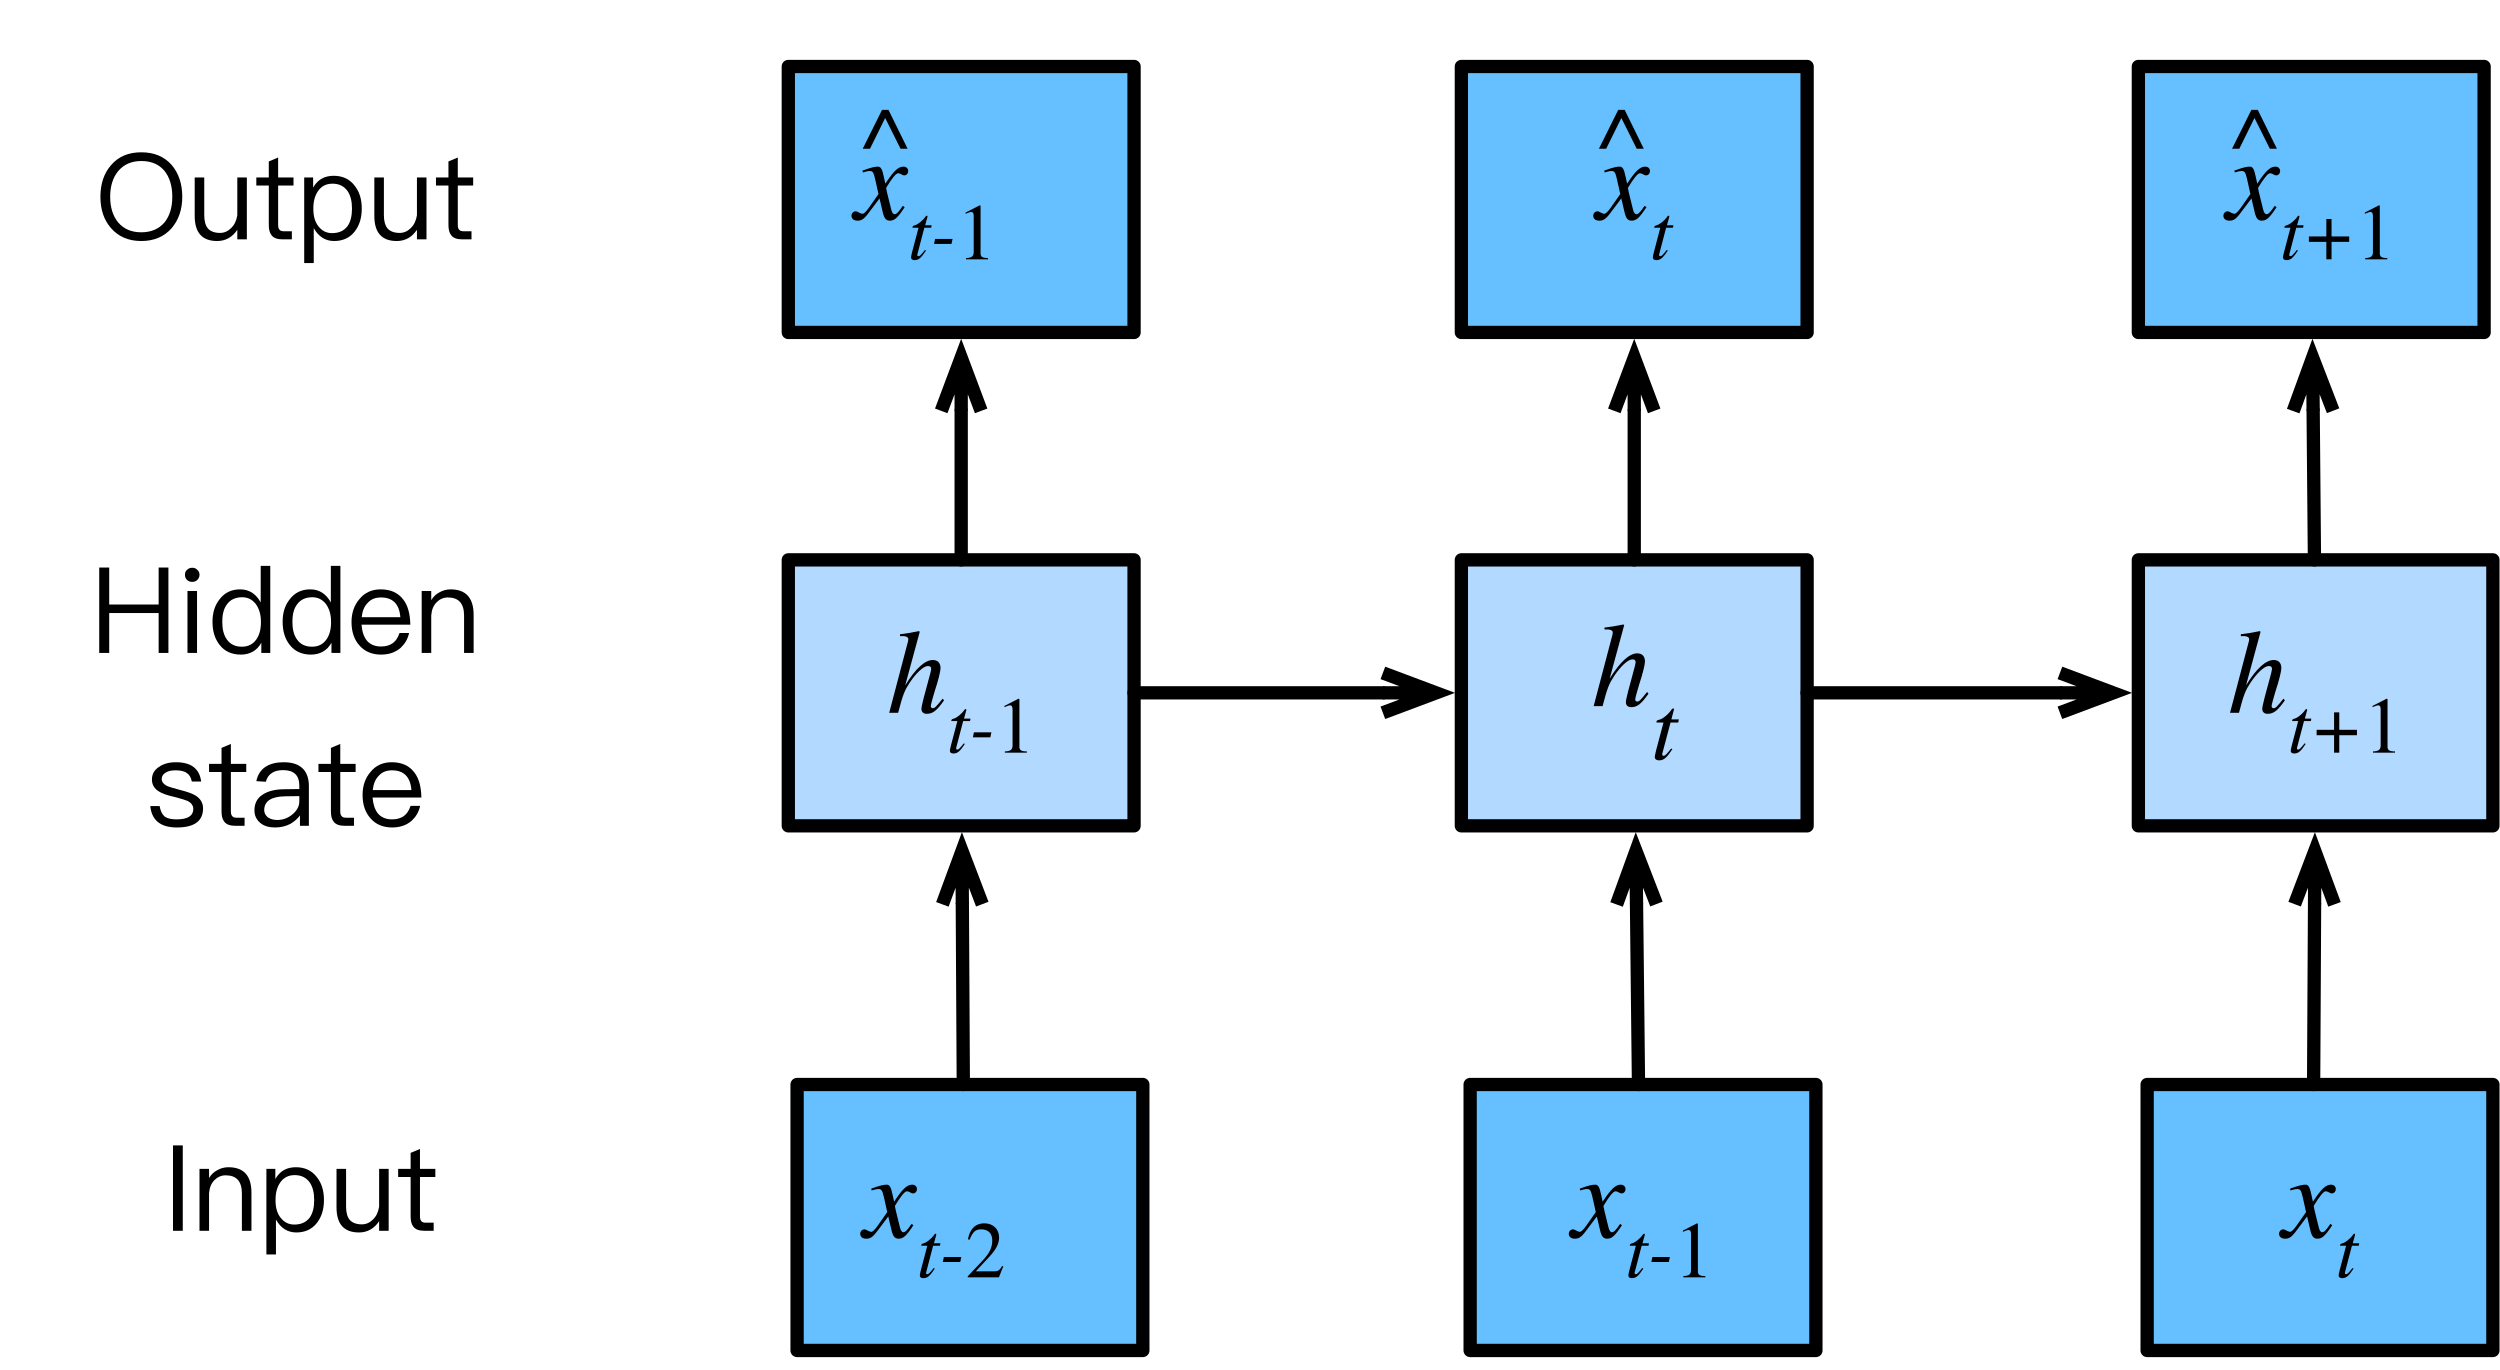
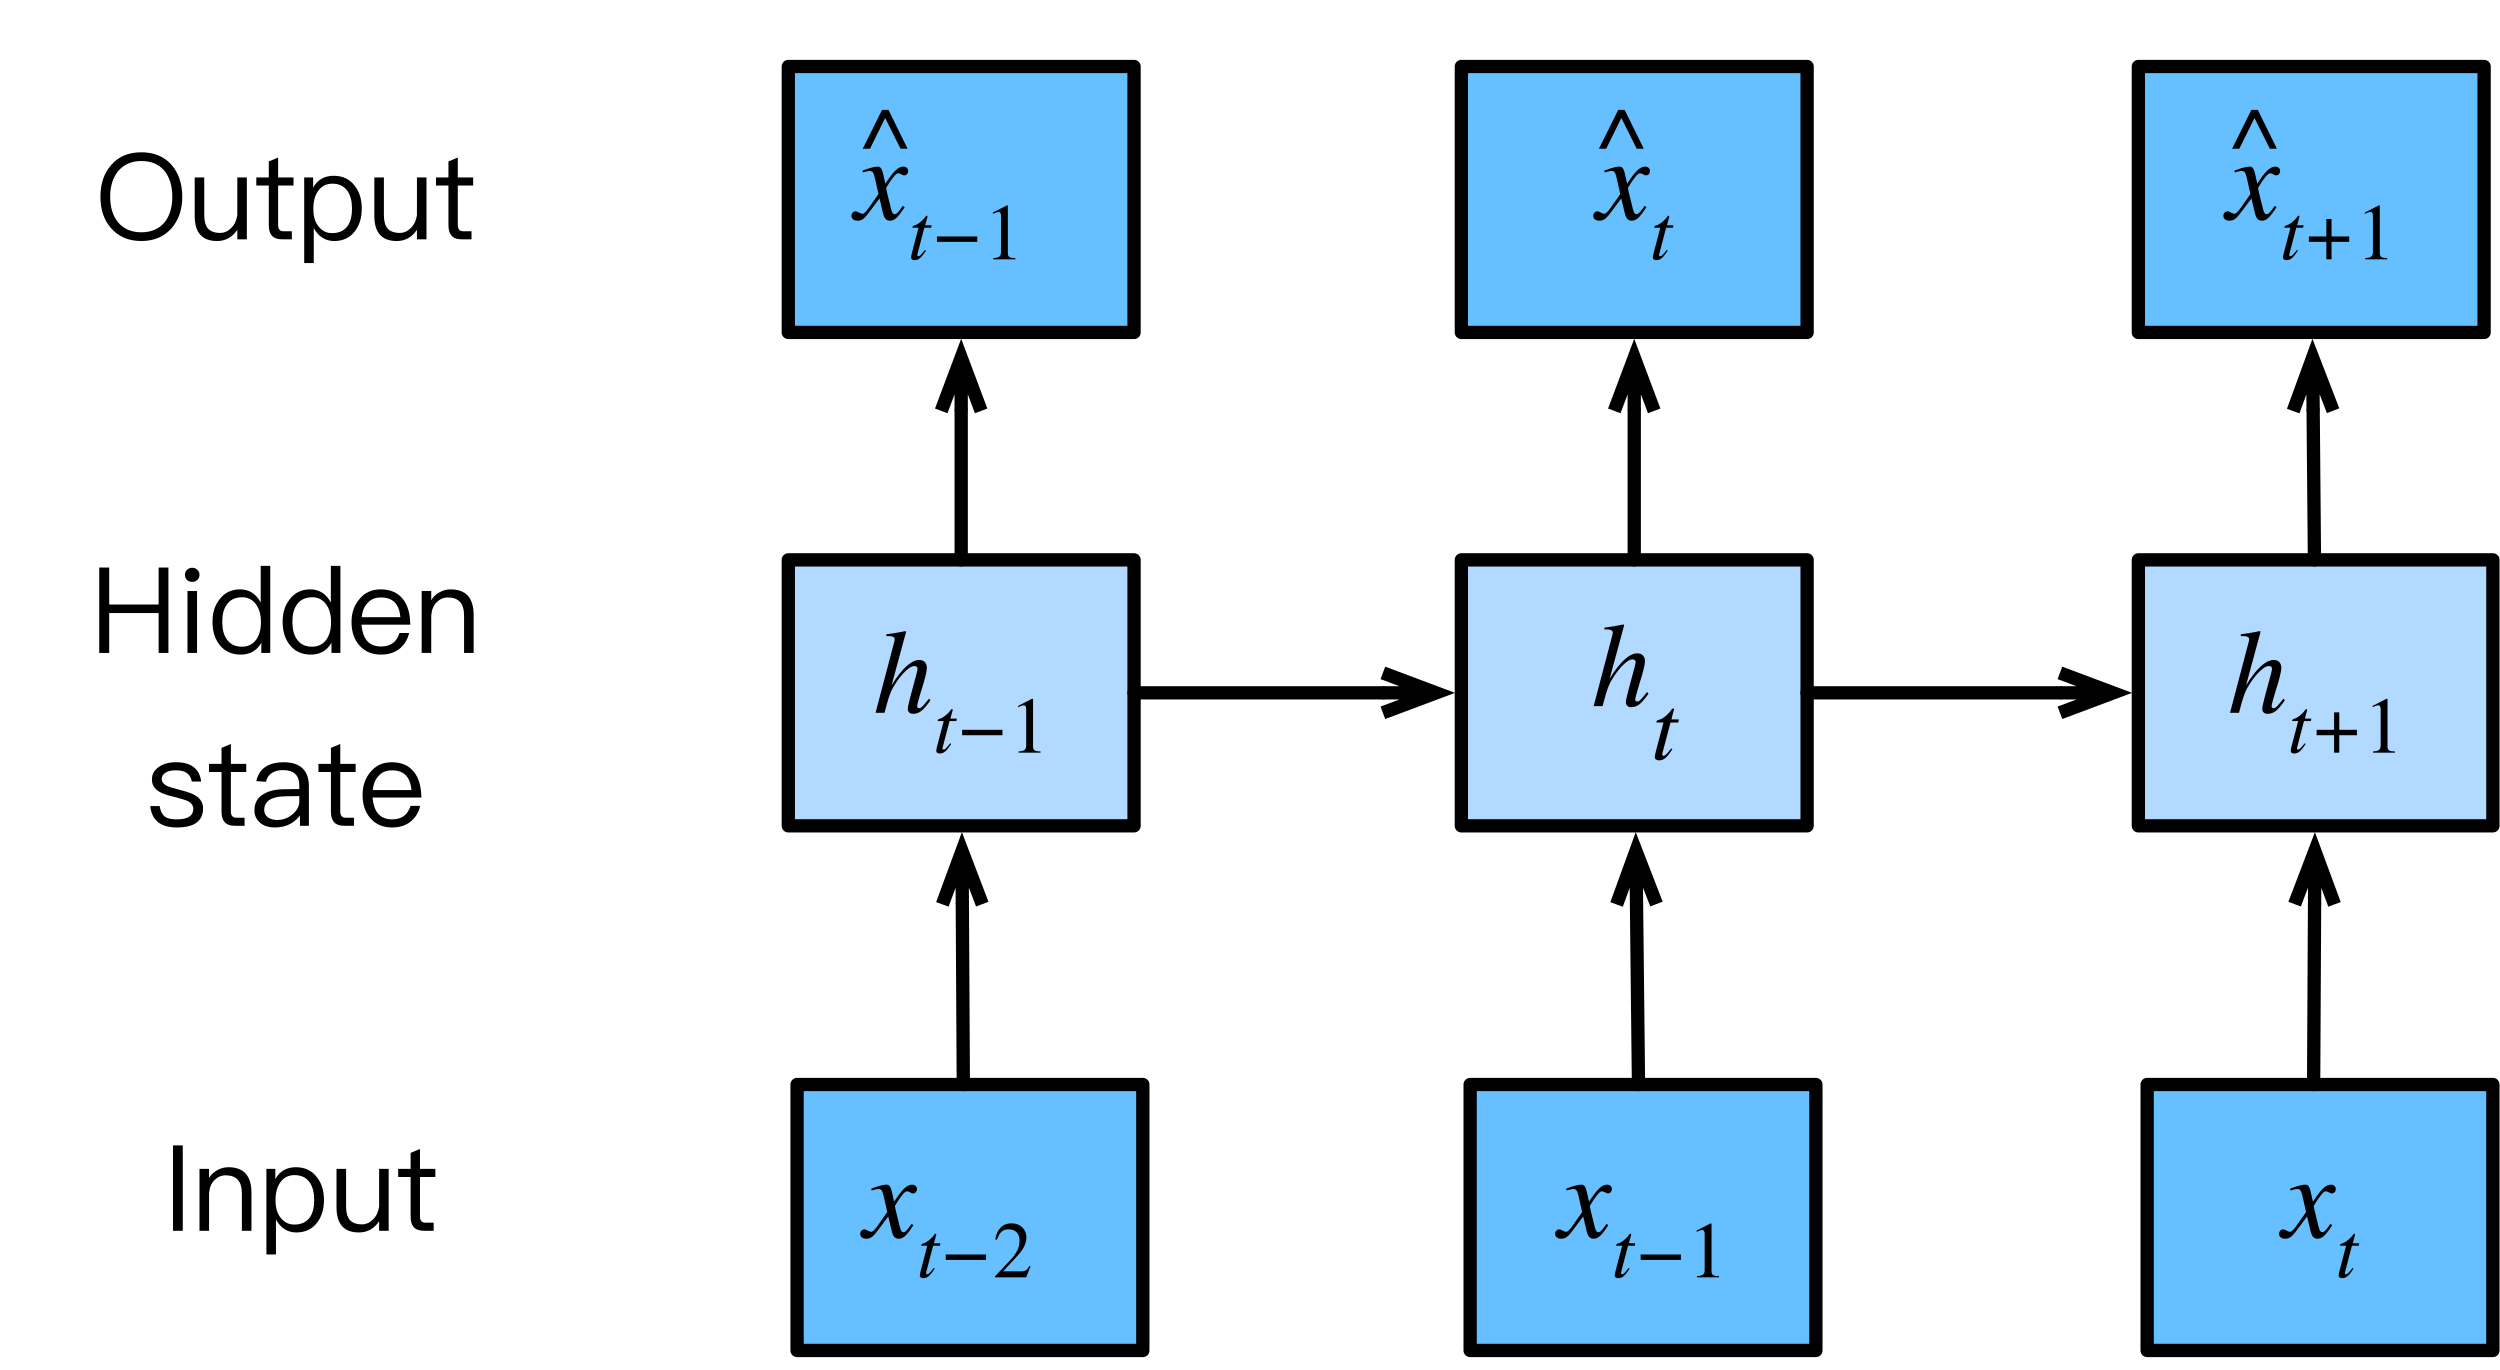
<svg xmlns="http://www.w3.org/2000/svg" xmlns:xlink="http://www.w3.org/1999/xlink" width="188pt" height="103pt" viewBox="0 0 188 103" version="1.1">
  <defs>
    <g>
      <symbol overflow="visible" id="glyph0-0">
        <path style="stroke:none;" d="" />
      </symbol>
      <symbol overflow="visible" id="glyph0-1">
        <path style="stroke:none;" d="M 4.188 -1.062 C 3.703 -0.453 3.594 -0.344 3.453 -0.344 C 3.359 -0.344 3.297 -0.406 3.297 -0.5 C 3.297 -0.609 3.453 -1.156 3.594 -1.625 C 3.875 -2.469 4.031 -3.141 4.031 -3.359 C 4.031 -3.703 3.859 -3.969 3.453 -3.969 C 2.891 -3.969 2.188 -3.391 1.375 -2.062 L 2.469 -6.094 L 2.406 -6.141 C 1.875 -6.031 1.531 -5.969 0.984 -5.906 L 0.984 -5.766 L 1.234 -5.766 C 1.391 -5.766 1.609 -5.703 1.609 -5.547 C 1.609 -5.422 1.562 -5.266 1.484 -4.984 L 0.172 0 L 0.844 0 C 1.203 -1.391 1.344 -1.703 1.703 -2.25 C 2.172 -2.969 2.75 -3.516 3.078 -3.516 C 3.281 -3.516 3.328 -3.422 3.328 -3.281 C 3.328 -3.25 3.297 -3.125 3.266 -2.984 L 2.766 -1.125 C 2.656 -0.688 2.594 -0.406 2.594 -0.297 C 2.594 -0.062 2.75 0.078 2.984 0.078 C 3.453 0.078 3.75 -0.156 4.297 -0.938 Z M 4.188 -1.062 " />
      </symbol>
      <symbol overflow="visible" id="glyph0-2">
        <path style="stroke:none;" d="M 2.188 -3.188 C 2.062 -3.812 1.953 -3.969 1.734 -3.969 C 1.516 -3.969 1.219 -3.906 0.672 -3.703 L 0.578 -3.672 L 0.609 -3.531 L 0.766 -3.578 C 0.938 -3.625 1.047 -3.641 1.109 -3.641 C 1.344 -3.641 1.406 -3.562 1.531 -3.031 L 1.781 -1.906 L 1.047 -0.859 C 0.859 -0.594 0.688 -0.422 0.578 -0.422 C 0.531 -0.422 0.438 -0.453 0.344 -0.5 C 0.234 -0.562 0.141 -0.609 0.062 -0.609 C -0.109 -0.609 -0.25 -0.453 -0.25 -0.281 C -0.25 -0.047 -0.078 0.094 0.203 0.094 C 0.484 0.094 0.672 0.016 1.062 -0.516 L 1.859 -1.578 L 2.109 -0.516 C 2.219 -0.062 2.359 0.094 2.641 0.094 C 2.984 0.094 3.219 -0.109 3.75 -0.922 L 3.609 -1.016 C 3.531 -0.922 3.5 -0.859 3.422 -0.75 C 3.219 -0.484 3.109 -0.391 3 -0.391 C 2.875 -0.391 2.797 -0.516 2.734 -0.766 L 2.438 -1.969 C 2.391 -2.188 2.359 -2.312 2.359 -2.375 C 2.766 -3.062 3.094 -3.469 3.25 -3.469 C 3.469 -3.469 3.547 -3.312 3.719 -3.312 C 3.891 -3.312 4.016 -3.453 4.016 -3.641 C 4.016 -3.828 3.875 -3.969 3.656 -3.969 C 3.266 -3.969 2.922 -3.641 2.297 -2.688 Z M 2.188 -3.188 " />
      </symbol>
      <symbol overflow="visible" id="glyph1-0">
        <path style="stroke:none;" d="" />
      </symbol>
      <symbol overflow="visible" id="glyph1-1">
        <path style="stroke:none;" d="M 1.781 -2.562 L 1.297 -2.562 L 1.469 -3.188 C 1.469 -3.203 1.469 -3.234 1.469 -3.234 C 1.469 -3.266 1.453 -3.281 1.422 -3.281 C 1.391 -3.281 1.359 -3.266 1.328 -3.219 C 1.109 -2.891 0.719 -2.609 0.531 -2.562 C 0.391 -2.531 0.344 -2.484 0.344 -2.406 C 0.344 -2.406 0.344 -2.391 0.344 -2.375 L 0.797 -2.375 L 0.328 -0.594 C 0.281 -0.406 0.234 -0.219 0.234 -0.156 C 0.234 0 0.344 0.062 0.5 0.062 C 0.812 0.062 1 -0.109 1.359 -0.656 L 1.281 -0.703 C 0.984 -0.328 0.891 -0.234 0.797 -0.234 C 0.75 -0.234 0.703 -0.25 0.703 -0.328 C 0.703 -0.344 0.719 -0.391 0.719 -0.406 L 1.234 -2.375 L 1.75 -2.375 Z M 1.781 -2.562 " />
      </symbol>
      <symbol overflow="visible" id="glyph1-2">
-         <path style="stroke:none;" d="M 1.688 -1.531 L 0.375 -1.531 L 0.297 -1.156 L 1.609 -1.156 Z M 1.688 -1.531 " />
-       </symbol>
-       <symbol overflow="visible" id="glyph1-3">
        <path style="stroke:none;" d="M 3.547 -1.312 L 3.547 -1.719 L 2.219 -1.719 L 2.219 -3.031 L 1.828 -3.031 L 1.828 -1.719 L 0.516 -1.719 L 0.516 -1.312 L 1.828 -1.312 L 1.828 0 L 2.219 0 L 2.219 -1.312 Z M 3.547 -1.312 " />
      </symbol>
      <symbol overflow="visible" id="glyph2-0">
        <path style="stroke:none;" d="" />
      </symbol>
      <symbol overflow="visible" id="glyph2-1">
+         <path style="stroke:none;" d="M 3.547 -1.312 L 3.547 -1.719 L 0.516 -1.719 L 0.516 -1.312 Z M 3.547 -1.312 " />
+       </symbol>
+       <symbol overflow="visible" id="glyph3-0">
+         <path style="stroke:none;" d="" />
+       </symbol>
+       <symbol overflow="visible" id="glyph3-1">
        <path style="stroke:none;" d="M 2.359 0 L 2.359 -0.094 C 1.906 -0.094 1.797 -0.203 1.797 -0.453 L 1.797 -4.031 L 1.734 -4.062 L 0.672 -3.516 L 0.672 -3.422 L 0.828 -3.484 C 0.938 -3.531 1.031 -3.562 1.094 -3.562 C 1.219 -3.562 1.281 -3.469 1.281 -3.266 L 1.281 -0.562 C 1.281 -0.234 1.156 -0.109 0.703 -0.094 L 0.703 0 Z M 2.359 0 " />
      </symbol>
-       <symbol overflow="visible" id="glyph2-2">
+       <symbol overflow="visible" id="glyph3-2">
        <path style="stroke:none;" d="M 2.844 -0.828 L 2.766 -0.859 C 2.562 -0.516 2.438 -0.453 2.188 -0.453 L 0.781 -0.453 L 1.766 -1.516 C 2.297 -2.078 2.531 -2.531 2.531 -3 C 2.531 -3.594 2.109 -4.062 1.422 -4.062 C 0.688 -4.062 0.312 -3.562 0.188 -2.859 L 0.312 -2.828 C 0.547 -3.422 0.75 -3.609 1.188 -3.609 C 1.703 -3.609 2.016 -3.312 2.016 -2.766 C 2.016 -2.25 1.812 -1.797 1.234 -1.203 L 0.172 -0.078 L 0.172 0 L 2.516 0 Z M 2.844 -0.828 " />
      </symbol>
-       <symbol overflow="visible" id="glyph3-0">
-         <path style="stroke:none;" d="" />
-       </symbol>
-       <symbol overflow="visible" id="glyph3-1">
+       <symbol overflow="visible" id="glyph4-0">
+         <path style="stroke:none;" d="" />
+       </symbol>
+       <symbol overflow="visible" id="glyph4-1">
        <path style="stroke:none;" d="M 2.078 -3 L 1.516 -3 L 1.703 -3.719 C 1.719 -3.734 1.719 -3.766 1.719 -3.766 C 1.719 -3.797 1.688 -3.828 1.656 -3.828 C 1.625 -3.828 1.578 -3.797 1.547 -3.766 C 1.297 -3.375 0.844 -3.031 0.625 -2.984 C 0.453 -2.953 0.391 -2.891 0.391 -2.812 C 0.391 -2.812 0.391 -2.797 0.406 -2.766 L 0.922 -2.766 L 0.375 -0.703 C 0.328 -0.469 0.266 -0.266 0.266 -0.188 C 0.266 0 0.406 0.078 0.594 0.078 C 0.953 0.078 1.172 -0.125 1.594 -0.766 L 1.5 -0.812 C 1.156 -0.375 1.047 -0.266 0.938 -0.266 C 0.875 -0.266 0.828 -0.281 0.828 -0.375 C 0.828 -0.406 0.828 -0.453 0.844 -0.469 L 1.453 -2.766 L 2.031 -2.766 Z M 2.078 -3 " />
      </symbol>
-       <symbol overflow="visible" id="glyph4-0">
-         <path style="stroke:none;" d="" />
-       </symbol>
-       <symbol overflow="visible" id="glyph4-1">
+       <symbol overflow="visible" id="glyph5-0">
+         <path style="stroke:none;" d="" />
+       </symbol>
+       <symbol overflow="visible" id="glyph5-1">
        <path style="stroke:none;" d="M 0.641 -6.422 L 0.641 0 L 1.391 0 L 1.391 -3 L 5.109 -3 L 5.109 0 L 5.844 0 L 5.844 -6.422 L 5.109 -6.422 L 5.109 -3.641 L 1.391 -3.641 L 1.391 -6.422 Z M 0.641 -6.422 " />
      </symbol>
-       <symbol overflow="visible" id="glyph4-2">
+       <symbol overflow="visible" id="glyph5-2">
        <path style="stroke:none;" d="M 1.156 -6.406 C 1 -6.406 0.875 -6.359 0.766 -6.25 C 0.656 -6.172 0.609 -6.031 0.609 -5.875 C 0.609 -5.719 0.656 -5.594 0.766 -5.484 C 0.875 -5.391 1 -5.344 1.156 -5.344 C 1.312 -5.344 1.438 -5.391 1.531 -5.484 C 1.641 -5.594 1.703 -5.719 1.703 -5.875 C 1.703 -6.031 1.641 -6.172 1.531 -6.25 C 1.438 -6.359 1.312 -6.406 1.156 -6.406 Z M 0.797 -4.656 L 0.797 0 L 1.516 0 L 1.516 -4.656 Z M 0.797 -4.656 " />
      </symbol>
-       <symbol overflow="visible" id="glyph4-3">
+       <symbol overflow="visible" id="glyph5-3">
        <path style="stroke:none;" d="M 4 -6.547 L 4 -3.797 C 3.641 -4.453 3.125 -4.781 2.453 -4.781 C 1.797 -4.781 1.281 -4.531 0.906 -4.031 C 0.547 -3.578 0.375 -3.031 0.375 -2.344 C 0.375 -1.641 0.547 -1.062 0.906 -0.609 C 1.281 -0.125 1.812 0.125 2.5 0.125 C 3.188 0.125 3.719 -0.172 4.047 -0.766 L 4.047 0 L 4.719 0 L 4.719 -6.547 Z M 2.609 -4.188 C 3.031 -4.188 3.359 -4.016 3.625 -3.688 C 3.875 -3.344 4.016 -2.906 4.016 -2.359 L 4.016 -2.281 C 4.016 -1.75 3.891 -1.328 3.672 -1.016 C 3.406 -0.641 3.047 -0.469 2.578 -0.469 C 2.078 -0.469 1.703 -0.656 1.453 -1.016 C 1.219 -1.344 1.109 -1.781 1.109 -2.344 C 1.109 -2.891 1.219 -3.328 1.453 -3.641 C 1.703 -4 2.094 -4.188 2.609 -4.188 Z M 2.609 -4.188 " />
      </symbol>
-       <symbol overflow="visible" id="glyph4-4">
+       <symbol overflow="visible" id="glyph5-4">
        <path style="stroke:none;" d="M 2.469 -4.781 C 1.797 -4.781 1.266 -4.531 0.875 -4.047 C 0.484 -3.594 0.281 -3.016 0.281 -2.328 C 0.281 -1.578 0.484 -0.984 0.906 -0.531 C 1.297 -0.094 1.844 0.125 2.5 0.125 C 3.109 0.125 3.594 -0.047 3.984 -0.391 C 4.297 -0.688 4.516 -1.047 4.609 -1.5 L 3.891 -1.5 C 3.781 -1.172 3.625 -0.922 3.422 -0.766 C 3.188 -0.578 2.875 -0.484 2.5 -0.484 C 2.062 -0.484 1.703 -0.625 1.453 -0.906 C 1.203 -1.203 1.078 -1.609 1.031 -2.125 L 4.703 -2.125 C 4.688 -2.938 4.516 -3.578 4.172 -4.016 C 3.781 -4.531 3.219 -4.781 2.469 -4.781 Z M 2.5 -4.172 C 3.375 -4.172 3.875 -3.688 3.953 -2.688 L 1.047 -2.688 C 1.094 -3.141 1.234 -3.5 1.5 -3.766 C 1.75 -4.047 2.078 -4.172 2.5 -4.172 Z M 2.5 -4.172 " />
      </symbol>
-       <symbol overflow="visible" id="glyph4-5">
+       <symbol overflow="visible" id="glyph5-5">
        <path style="stroke:none;" d="M 2.734 -4.781 C 2.438 -4.781 2.156 -4.703 1.906 -4.562 C 1.641 -4.422 1.438 -4.234 1.281 -3.969 L 1.281 -4.656 L 0.562 -4.656 L 0.562 0 L 1.281 0 L 1.281 -2.812 C 1.312 -3.234 1.438 -3.562 1.688 -3.812 C 1.922 -4.047 2.203 -4.172 2.531 -4.172 C 3.344 -4.172 3.75 -3.719 3.75 -2.812 L 3.75 0 L 4.469 0 L 4.469 -2.859 C 4.469 -4.141 3.891 -4.781 2.734 -4.781 Z M 2.734 -4.781 " />
      </symbol>
-       <symbol overflow="visible" id="glyph4-6">
+       <symbol overflow="visible" id="glyph5-6">
        <path style="stroke:none;" d="M 2.203 -4.781 C 1.688 -4.781 1.25 -4.656 0.922 -4.422 C 0.578 -4.188 0.406 -3.891 0.406 -3.484 C 0.406 -3.094 0.578 -2.797 0.938 -2.578 C 1.156 -2.438 1.531 -2.297 2.094 -2.172 C 2.594 -2.047 2.922 -1.938 3.078 -1.875 C 3.359 -1.734 3.516 -1.531 3.516 -1.266 C 3.516 -0.75 3.094 -0.484 2.266 -0.484 C 1.875 -0.484 1.578 -0.547 1.375 -0.688 C 1.172 -0.859 1.047 -1.109 0.984 -1.484 L 0.281 -1.484 C 0.391 -0.406 1.062 0.125 2.281 0.125 C 3.594 0.125 4.25 -0.359 4.25 -1.312 C 4.25 -1.719 4.062 -2.031 3.703 -2.266 C 3.453 -2.422 3.062 -2.562 2.5 -2.703 C 2.031 -2.828 1.703 -2.922 1.531 -3 C 1.266 -3.141 1.141 -3.312 1.141 -3.516 C 1.141 -3.719 1.234 -3.875 1.438 -4 C 1.625 -4.125 1.875 -4.172 2.203 -4.172 C 2.562 -4.172 2.859 -4.109 3.047 -3.953 C 3.234 -3.828 3.344 -3.625 3.406 -3.328 L 4.109 -3.328 C 3.984 -4.297 3.359 -4.781 2.203 -4.781 Z M 2.203 -4.781 " />
      </symbol>
-       <symbol overflow="visible" id="glyph4-7">
+       <symbol overflow="visible" id="glyph5-7">
        <path style="stroke:none;" d="M 1.797 -6.156 L 1.094 -5.859 L 1.094 -4.656 L 0.156 -4.656 L 0.156 -4.047 L 1.094 -4.047 L 1.094 -1.094 C 1.094 -0.734 1.156 -0.484 1.312 -0.297 C 1.469 -0.094 1.75 0 2.141 0 L 2.828 0 L 2.828 -0.609 L 2.234 -0.609 C 2.078 -0.609 1.969 -0.641 1.906 -0.719 C 1.828 -0.797 1.797 -0.922 1.797 -1.094 L 1.797 -4.047 L 2.953 -4.047 L 2.953 -4.656 L 1.797 -4.656 Z M 1.797 -6.156 " />
      </symbol>
-       <symbol overflow="visible" id="glyph4-8">
+       <symbol overflow="visible" id="glyph5-8">
        <path style="stroke:none;" d="M 2.578 -4.781 C 2.031 -4.781 1.578 -4.672 1.234 -4.453 C 0.859 -4.219 0.625 -3.859 0.516 -3.359 L 1.234 -3.312 C 1.312 -3.609 1.453 -3.828 1.703 -3.984 C 1.922 -4.125 2.203 -4.188 2.531 -4.188 C 3.344 -4.188 3.75 -3.797 3.75 -3.016 L 3.75 -2.766 L 2.641 -2.75 C 1.938 -2.75 1.391 -2.609 1.016 -2.359 C 0.578 -2.094 0.375 -1.688 0.375 -1.156 C 0.375 -0.781 0.516 -0.469 0.812 -0.219 C 1.094 0.016 1.453 0.125 1.922 0.125 C 2.359 0.125 2.75 0.031 3.094 -0.156 C 3.375 -0.328 3.625 -0.531 3.797 -0.781 L 3.797 0 L 4.469 0 L 4.469 -2.984 C 4.469 -3.531 4.328 -3.953 4.062 -4.25 C 3.734 -4.609 3.25 -4.781 2.578 -4.781 Z M 3.75 -2.234 L 3.75 -1.844 C 3.75 -1.469 3.578 -1.156 3.25 -0.875 C 2.906 -0.578 2.516 -0.438 2.078 -0.438 C 1.797 -0.438 1.562 -0.516 1.375 -0.641 C 1.203 -0.797 1.109 -0.969 1.109 -1.172 C 1.109 -1.859 1.641 -2.203 2.688 -2.219 Z M 3.75 -2.234 " />
      </symbol>
-       <symbol overflow="visible" id="glyph4-9">
+       <symbol overflow="visible" id="glyph5-9">
        <path style="stroke:none;" d="M 3.453 -6.547 C 2.484 -6.547 1.734 -6.234 1.172 -5.578 C 0.641 -4.969 0.375 -4.172 0.375 -3.203 C 0.375 -2.234 0.641 -1.453 1.172 -0.844 C 1.734 -0.203 2.484 0.125 3.453 0.125 C 4.406 0.125 5.172 -0.203 5.734 -0.844 C 6.25 -1.453 6.531 -2.234 6.531 -3.203 C 6.531 -4.188 6.25 -4.984 5.734 -5.594 C 5.172 -6.234 4.406 -6.547 3.453 -6.547 Z M 3.453 -5.891 C 4.188 -5.891 4.766 -5.656 5.188 -5.156 C 5.578 -4.672 5.781 -4.016 5.781 -3.203 C 5.781 -2.391 5.578 -1.75 5.188 -1.266 C 4.766 -0.781 4.188 -0.531 3.453 -0.531 C 2.703 -0.531 2.125 -0.781 1.703 -1.281 C 1.312 -1.766 1.109 -2.406 1.109 -3.203 C 1.109 -4 1.312 -4.641 1.703 -5.125 C 2.141 -5.641 2.719 -5.891 3.453 -5.891 Z M 3.453 -5.891 " />
      </symbol>
-       <symbol overflow="visible" id="glyph4-10">
+       <symbol overflow="visible" id="glyph5-10">
        <path style="stroke:none;" d="M 0.562 -4.656 L 0.562 -1.766 C 0.562 -0.516 1.109 0.125 2.25 0.125 C 2.875 0.125 3.391 -0.156 3.766 -0.719 L 3.766 0 L 4.484 0 L 4.484 -4.656 L 3.766 -4.656 L 3.766 -1.812 C 3.703 -1.422 3.562 -1.094 3.297 -0.844 C 3.062 -0.609 2.781 -0.484 2.469 -0.484 C 2.047 -0.484 1.75 -0.609 1.562 -0.812 C 1.375 -1.031 1.281 -1.375 1.281 -1.812 L 1.281 -4.656 Z M 0.562 -4.656 " />
      </symbol>
-       <symbol overflow="visible" id="glyph4-11">
+       <symbol overflow="visible" id="glyph5-11">
        <path style="stroke:none;" d="M 2.781 -4.781 C 2.078 -4.781 1.562 -4.484 1.234 -3.891 L 1.234 -4.656 L 0.562 -4.656 L 0.562 1.781 L 1.281 1.781 L 1.281 -0.844 C 1.641 -0.203 2.156 0.125 2.812 0.125 C 3.484 0.125 4 -0.125 4.375 -0.609 C 4.719 -1.062 4.891 -1.625 4.891 -2.312 C 4.891 -3.016 4.719 -3.578 4.359 -4.031 C 3.984 -4.531 3.453 -4.781 2.781 -4.781 Z M 2.688 -4.188 C 3.188 -4.188 3.562 -4 3.828 -3.625 C 4.047 -3.297 4.156 -2.859 4.156 -2.312 C 4.156 -1.75 4.047 -1.312 3.812 -0.984 C 3.547 -0.641 3.172 -0.469 2.656 -0.469 C 2.234 -0.469 1.906 -0.641 1.641 -0.969 C 1.375 -1.297 1.25 -1.734 1.25 -2.266 L 1.25 -2.359 C 1.25 -2.875 1.375 -3.312 1.609 -3.641 C 1.859 -4 2.219 -4.188 2.688 -4.188 Z M 2.688 -4.188 " />
      </symbol>
-       <symbol overflow="visible" id="glyph4-12">
-         <path style="stroke:none;" d="" />
-       </symbol>
-       <symbol overflow="visible" id="glyph4-13">
+       <symbol overflow="visible" id="glyph5-12">
+         <path style="stroke:none;" d="" />
+       </symbol>
+       <symbol overflow="visible" id="glyph5-13">
        <path style="stroke:none;" d="M 0.703 -6.422 L 0.703 0 L 1.438 0 L 1.438 -6.422 Z M 0.703 -6.422 " />
      </symbol>
-       <symbol overflow="visible" id="glyph5-0">
-         <path style="stroke:none;" d="" />
-       </symbol>
-       <symbol overflow="visible" id="glyph5-1">
+       <symbol overflow="visible" id="glyph6-0">
+         <path style="stroke:none;" d="" />
+       </symbol>
+       <symbol overflow="visible" id="glyph6-1">
        <path style="stroke:none;" d="M 3.562 -2.375 L 2.125 -5.297 L 1.641 -5.297 L 0.188 -2.375 L 0.734 -2.375 L 1.875 -4.688 L 3.031 -2.375 Z M 3.562 -2.375 " />
      </symbol>
    </g>
  </defs>
  <g id="surface1">
    <path style="fill-rule:nonzero;fill:rgb(69.804%,85.098%,100%);fill-opacity:1;stroke-width:1;stroke-linecap:round;stroke-linejoin:round;stroke:rgb(0%,0%,0%);stroke-opacity:1;stroke-miterlimit:10;" d="M 72.281 111.102 L 98.281 111.102 L 98.281 131.102 L 72.281 131.102 Z M 72.281 111.102 " transform="matrix(1,0,0,1,-13,-69)" />
    <g style="fill:rgb(0%,0%,0%);fill-opacity:1;">
-       <use xlink:href="#glyph0-1" x="66.697" y="53.601" />
-     </g>
-     <g style="fill:rgb(0%,0%,0%);fill-opacity:1;">
-       <use xlink:href="#glyph1-1" x="71.197" y="56.601" />
-       <use xlink:href="#glyph1-2" x="72.865" y="56.601" />
-     </g>
-     <g style="fill:rgb(0%,0%,0%);fill-opacity:1;">
-       <use xlink:href="#glyph2-1" x="74.863" y="56.601" />
+       <use xlink:href="#glyph0-1" x="65.671" y="53.601" />
+     </g>
+     <g style="fill:rgb(0%,0%,0%);fill-opacity:1;">
+       <use xlink:href="#glyph1-1" x="70.171" y="56.601" />
+     </g>
+     <g style="fill:rgb(0%,0%,0%);fill-opacity:1;">
+       <use xlink:href="#glyph2-1" x="71.839" y="56.601" />
+     </g>
+     <g style="fill:rgb(0%,0%,0%);fill-opacity:1;">
+       <use xlink:href="#glyph3-1" x="75.889" y="56.601" />
    </g>
    <path style="fill-rule:nonzero;fill:rgb(69.804%,85.098%,100%);fill-opacity:1;stroke-width:1;stroke-linecap:round;stroke-linejoin:round;stroke:rgb(0%,0%,0%);stroke-opacity:1;stroke-miterlimit:10;" d="M 122.895 111.102 L 148.895 111.102 L 148.895 131.102 L 122.895 131.102 Z M 122.895 111.102 " transform="matrix(1,0,0,1,-13,-69)" />
    <g style="fill:rgb(0%,0%,0%);fill-opacity:1;">
      <use xlink:href="#glyph0-1" x="119.671" y="53.101" />
    </g>
    <g style="fill:rgb(0%,0%,0%);fill-opacity:1;">
-       <use xlink:href="#glyph3-1" x="124.171" y="57.101" />
+       <use xlink:href="#glyph4-1" x="124.171" y="57.101" />
    </g>
    <path style="fill-rule:nonzero;fill:rgb(69.804%,85.098%,100%);fill-opacity:1;stroke-width:1;stroke-linecap:round;stroke-linejoin:round;stroke:rgb(0%,0%,0%);stroke-opacity:1;stroke-miterlimit:10;" d="M 173.805 111.102 L 200.465 111.102 L 200.465 131.102 L 173.805 131.102 Z M 173.805 111.102 " transform="matrix(1,0,0,1,-13,-69)" />
    <g style="fill:rgb(0%,0%,0%);fill-opacity:1;">
      <use xlink:href="#glyph0-1" x="167.527" y="53.601" />
    </g>
    <g style="fill:rgb(0%,0%,0%);fill-opacity:1;">
      <use xlink:href="#glyph1-1" x="172.027" y="56.601" />
-       <use xlink:href="#glyph1-3" x="173.695" y="56.601" />
-     </g>
-     <g style="fill:rgb(0%,0%,0%);fill-opacity:1;">
-       <use xlink:href="#glyph2-1" x="177.745" y="56.601" />
+       <use xlink:href="#glyph1-2" x="173.695" y="56.601" />
+     </g>
+     <g style="fill:rgb(0%,0%,0%);fill-opacity:1;">
+       <use xlink:href="#glyph3-1" x="177.745" y="56.601" />
    </g>
    <path style="fill-rule:nonzero;fill:rgb(39.999%,74.902%,100%);fill-opacity:1;stroke-width:1;stroke-linecap:round;stroke-linejoin:round;stroke:rgb(0%,0%,0%);stroke-opacity:1;stroke-miterlimit:10;" d="M 72.281 74 L 98.281 74 L 98.281 94 L 72.281 94 Z M 72.281 74 " transform="matrix(1,0,0,1,-13,-69)" />
    <g style="fill:rgb(0%,0%,0%);fill-opacity:1;">
      <use xlink:href="#glyph0-2" x="64.28" y="16.5" />
    </g>
    <g style="fill:rgb(0%,0%,0%);fill-opacity:1;">
      <use xlink:href="#glyph1-1" x="68.276" y="19.5" />
-       <use xlink:href="#glyph1-2" x="69.944" y="19.5" />
-     </g>
-     <g style="fill:rgb(0%,0%,0%);fill-opacity:1;">
-       <use xlink:href="#glyph2-1" x="71.942" y="19.5" />
+     </g>
+     <g style="fill:rgb(0%,0%,0%);fill-opacity:1;">
+       <use xlink:href="#glyph2-1" x="69.944" y="19.5" />
+     </g>
+     <g style="fill:rgb(0%,0%,0%);fill-opacity:1;">
+       <use xlink:href="#glyph3-1" x="73.994" y="19.5" />
    </g>
    <path style="fill-rule:nonzero;fill:rgb(39.999%,74.902%,100%);fill-opacity:1;stroke-width:1;stroke-linecap:round;stroke-linejoin:round;stroke:rgb(0%,0%,0%);stroke-opacity:1;stroke-miterlimit:10;" d="M 122.895 74 L 148.895 74 L 148.895 94 L 122.895 94 Z M 122.895 74 " transform="matrix(1,0,0,1,-13,-69)" />
    <g style="fill:rgb(0%,0%,0%);fill-opacity:1;">
      <use xlink:href="#glyph0-2" x="120.062" y="16.5" />
    </g>
    <g style="fill:rgb(0%,0%,0%);fill-opacity:1;">
      <use xlink:href="#glyph1-1" x="124.058" y="19.5" />
    </g>
    <path style="fill-rule:nonzero;fill:rgb(39.999%,74.902%,100%);fill-opacity:1;stroke-width:1;stroke-linecap:round;stroke-linejoin:round;stroke:rgb(0%,0%,0%);stroke-opacity:1;stroke-miterlimit:10;" d="M 173.805 74 L 199.805 74 L 199.805 94 L 173.805 94 Z M 173.805 74 " transform="matrix(1,0,0,1,-13,-69)" />
    <g style="fill:rgb(0%,0%,0%);fill-opacity:1;">
      <use xlink:href="#glyph0-2" x="167.449" y="16.5" />
    </g>
    <g style="fill:rgb(0%,0%,0%);fill-opacity:1;">
      <use xlink:href="#glyph1-1" x="171.445" y="19.5" />
-       <use xlink:href="#glyph1-3" x="173.113" y="19.5" />
-     </g>
-     <g style="fill:rgb(0%,0%,0%);fill-opacity:1;">
-       <use xlink:href="#glyph2-1" x="177.163" y="19.5" />
+       <use xlink:href="#glyph1-2" x="173.113" y="19.5" />
+     </g>
+     <g style="fill:rgb(0%,0%,0%);fill-opacity:1;">
+       <use xlink:href="#glyph3-1" x="177.163" y="19.5" />
    </g>
    <path style="fill:none;stroke-width:1;stroke-linecap:round;stroke-linejoin:round;stroke:rgb(0%,0%,0%);stroke-opacity:1;stroke-miterlimit:10;" d="M 98.281 121.102 L 116.992 121.102 " transform="matrix(1,0,0,1,-13,-69)" />
    <path style="fill:none;stroke-width:1;stroke-linecap:butt;stroke-linejoin:miter;stroke:rgb(0%,0%,0%);stroke-opacity:1;stroke-miterlimit:10;" d="M 120.992 121.102 L 116.992 121.102 M 116.992 119.602 L 120.992 121.102 L 116.992 122.602 " transform="matrix(1,0,0,1,-13,-69)" />
    <path style="fill:none;stroke-width:1;stroke-linecap:round;stroke-linejoin:round;stroke:rgb(0%,0%,0%);stroke-opacity:1;stroke-miterlimit:10;" d="M 148.895 121.102 L 167.906 121.102 " transform="matrix(1,0,0,1,-13,-69)" />
    <path style="fill:none;stroke-width:1;stroke-linecap:butt;stroke-linejoin:miter;stroke:rgb(0%,0%,0%);stroke-opacity:1;stroke-miterlimit:10;" d="M 171.906 121.102 L 167.906 121.102 M 167.906 119.602 L 171.906 121.102 L 167.906 122.602 " transform="matrix(1,0,0,1,-13,-69)" />
    <path style="fill:none;stroke-width:1;stroke-linecap:round;stroke-linejoin:round;stroke:rgb(0%,0%,0%);stroke-opacity:1;stroke-miterlimit:10;" d="M 85.281 111.102 L 85.281 99.898 " transform="matrix(1,0,0,1,-13,-69)" />
    <path style="fill:none;stroke-width:1;stroke-linecap:butt;stroke-linejoin:miter;stroke:rgb(0%,0%,0%);stroke-opacity:1;stroke-miterlimit:10;" d="M 85.281 95.898 L 85.281 99.898 M 83.781 99.898 L 85.281 95.898 L 86.781 99.898 " transform="matrix(1,0,0,1,-13,-69)" />
    <path style="fill:none;stroke-width:1;stroke-linecap:round;stroke-linejoin:round;stroke:rgb(0%,0%,0%);stroke-opacity:1;stroke-miterlimit:10;" d="M 135.895 111.102 L 135.895 99.898 " transform="matrix(1,0,0,1,-13,-69)" />
    <path style="fill:none;stroke-width:1;stroke-linecap:butt;stroke-linejoin:miter;stroke:rgb(0%,0%,0%);stroke-opacity:1;stroke-miterlimit:10;" d="M 135.895 95.898 L 135.895 99.898 M 134.395 99.898 L 135.895 95.898 L 137.395 99.898 " transform="matrix(1,0,0,1,-13,-69)" />
    <path style="fill:none;stroke-width:1;stroke-linecap:round;stroke-linejoin:round;stroke:rgb(0%,0%,0%);stroke-opacity:1;stroke-miterlimit:10;" d="M 187.047 111.102 L 186.949 99.898 " transform="matrix(1,0,0,1,-13,-69)" />
    <path style="fill:none;stroke-width:1;stroke-linecap:butt;stroke-linejoin:miter;stroke:rgb(0%,0%,0%);stroke-opacity:1;stroke-miterlimit:10;" d="M 186.91 95.898 L 186.949 99.898 M 185.449 99.914 L 186.91 95.898 L 188.449 99.887 " transform="matrix(1,0,0,1,-13,-69)" />
    <g style="fill:rgb(0%,0%,0%);fill-opacity:1;">
-       <use xlink:href="#glyph4-1" x="6.821" y="49.101" />
-       <use xlink:href="#glyph4-2" x="13.301" y="49.101" />
-       <use xlink:href="#glyph4-3" x="15.605" y="49.101" />
-       <use xlink:href="#glyph4-3" x="20.879" y="49.101" />
-       <use xlink:href="#glyph4-4" x="26.153" y="49.101" />
-       <use xlink:href="#glyph4-5" x="31.148" y="49.101" />
-     </g>
-     <g style="fill:rgb(0%,0%,0%);fill-opacity:1;">
-       <use xlink:href="#glyph4-6" x="11.02" y="62.101" />
-       <use xlink:href="#glyph4-7" x="15.565" y="62.101" />
-       <use xlink:href="#glyph4-8" x="18.759" y="62.101" />
-       <use xlink:href="#glyph4-7" x="23.791" y="62.101" />
-       <use xlink:href="#glyph4-4" x="26.985" y="62.101" />
-     </g>
-     <g style="fill:rgb(0%,0%,0%);fill-opacity:1;">
-       <use xlink:href="#glyph4-9" x="7.176" y="18" />
-       <use xlink:href="#glyph4-10" x="14.079" y="18" />
-       <use xlink:href="#glyph4-7" x="19.119" y="18" />
-       <use xlink:href="#glyph4-11" x="22.314" y="18" />
-       <use xlink:href="#glyph4-10" x="27.588" y="18" />
-       <use xlink:href="#glyph4-7" x="32.629" y="18" />
-       <use xlink:href="#glyph4-12" x="35.824" y="18" />
-     </g>
-     <g style="fill:rgb(0%,0%,0%);fill-opacity:1;">
-       <use xlink:href="#glyph5-1" x="64.689" y="13.56" />
-     </g>
-     <g style="fill:rgb(0%,0%,0%);fill-opacity:1;">
-       <use xlink:href="#glyph5-1" x="120.05" y="13.56" />
-     </g>
-     <g style="fill:rgb(0%,0%,0%);fill-opacity:1;">
-       <use xlink:href="#glyph5-1" x="167.662" y="13.56" />
+       <use xlink:href="#glyph5-1" x="6.821" y="49.101" />
+       <use xlink:href="#glyph5-2" x="13.301" y="49.101" />
+       <use xlink:href="#glyph5-3" x="15.605" y="49.101" />
+       <use xlink:href="#glyph5-3" x="20.879" y="49.101" />
+       <use xlink:href="#glyph5-4" x="26.153" y="49.101" />
+       <use xlink:href="#glyph5-5" x="31.148" y="49.101" />
+     </g>
+     <g style="fill:rgb(0%,0%,0%);fill-opacity:1;">
+       <use xlink:href="#glyph5-6" x="11.02" y="62.101" />
+       <use xlink:href="#glyph5-7" x="15.565" y="62.101" />
+       <use xlink:href="#glyph5-8" x="18.759" y="62.101" />
+       <use xlink:href="#glyph5-7" x="23.791" y="62.101" />
+       <use xlink:href="#glyph5-4" x="26.985" y="62.101" />
+     </g>
+     <g style="fill:rgb(0%,0%,0%);fill-opacity:1;">
+       <use xlink:href="#glyph5-9" x="7.176" y="18" />
+       <use xlink:href="#glyph5-10" x="14.079" y="18" />
+       <use xlink:href="#glyph5-7" x="19.119" y="18" />
+       <use xlink:href="#glyph5-11" x="22.314" y="18" />
+       <use xlink:href="#glyph5-10" x="27.588" y="18" />
+       <use xlink:href="#glyph5-7" x="32.629" y="18" />
+       <use xlink:href="#glyph5-12" x="35.824" y="18" />
+     </g>
+     <g style="fill:rgb(0%,0%,0%);fill-opacity:1;">
+       <use xlink:href="#glyph6-1" x="64.689" y="13.56" />
+     </g>
+     <g style="fill:rgb(0%,0%,0%);fill-opacity:1;">
+       <use xlink:href="#glyph6-1" x="120.05" y="13.56" />
+     </g>
+     <g style="fill:rgb(0%,0%,0%);fill-opacity:1;">
+       <use xlink:href="#glyph6-1" x="167.662" y="13.56" />
    </g>
    <path style="fill-rule:nonzero;fill:rgb(39.999%,74.902%,100%);fill-opacity:1;stroke-width:1;stroke-linecap:round;stroke-linejoin:round;stroke:rgb(0%,0%,0%);stroke-opacity:1;stroke-miterlimit:10;" d="M 72.941 150.555 L 98.941 150.555 L 98.941 170.555 L 72.941 170.555 Z M 72.941 150.555 " transform="matrix(1,0,0,1,-13,-69)" />
    <g style="fill:rgb(0%,0%,0%);fill-opacity:1;">
      <use xlink:href="#glyph0-2" x="64.939" y="93.056" />
    </g>
    <g style="fill:rgb(0%,0%,0%);fill-opacity:1;">
      <use xlink:href="#glyph1-1" x="68.936" y="96.056" />
-       <use xlink:href="#glyph1-2" x="70.603" y="96.056" />
-     </g>
-     <g style="fill:rgb(0%,0%,0%);fill-opacity:1;">
-       <use xlink:href="#glyph2-2" x="72.602" y="96.056" />
+     </g>
+     <g style="fill:rgb(0%,0%,0%);fill-opacity:1;">
+       <use xlink:href="#glyph2-1" x="70.603" y="96.056" />
+     </g>
+     <g style="fill:rgb(0%,0%,0%);fill-opacity:1;">
+       <use xlink:href="#glyph3-2" x="74.653" y="96.056" />
    </g>
    <path style="fill-rule:nonzero;fill:rgb(39.999%,74.902%,100%);fill-opacity:1;stroke-width:1;stroke-linecap:round;stroke-linejoin:round;stroke:rgb(0%,0%,0%);stroke-opacity:1;stroke-miterlimit:10;" d="M 123.555 150.555 L 149.555 150.555 L 149.555 170.555 L 123.555 170.555 Z M 123.555 150.555 " transform="matrix(1,0,0,1,-13,-69)" />
    <g style="fill:rgb(0%,0%,0%);fill-opacity:1;">
-       <use xlink:href="#glyph0-2" x="118.222" y="93.056" />
-     </g>
-     <g style="fill:rgb(0%,0%,0%);fill-opacity:1;">
-       <use xlink:href="#glyph1-1" x="122.218" y="96.056" />
-       <use xlink:href="#glyph1-2" x="123.886" y="96.056" />
-     </g>
-     <g style="fill:rgb(0%,0%,0%);fill-opacity:1;">
-       <use xlink:href="#glyph2-1" x="125.884" y="96.056" />
+       <use xlink:href="#glyph0-2" x="117.196" y="93.056" />
+     </g>
+     <g style="fill:rgb(0%,0%,0%);fill-opacity:1;">
+       <use xlink:href="#glyph1-1" x="121.192" y="96.056" />
+     </g>
+     <g style="fill:rgb(0%,0%,0%);fill-opacity:1;">
+       <use xlink:href="#glyph2-1" x="122.86" y="96.056" />
+     </g>
+     <g style="fill:rgb(0%,0%,0%);fill-opacity:1;">
+       <use xlink:href="#glyph3-1" x="126.91" y="96.056" />
    </g>
    <path style="fill-rule:nonzero;fill:rgb(39.999%,74.902%,100%);fill-opacity:1;stroke-width:1;stroke-linecap:round;stroke-linejoin:round;stroke:rgb(0%,0%,0%);stroke-opacity:1;stroke-miterlimit:10;" d="M 174.465 150.555 L 200.465 150.555 L 200.465 170.555 L 174.465 170.555 Z M 174.465 150.555 " transform="matrix(1,0,0,1,-13,-69)" />
    <g style="fill:rgb(0%,0%,0%);fill-opacity:1;">
      <use xlink:href="#glyph0-2" x="171.634" y="93.056" />
    </g>
    <g style="fill:rgb(0%,0%,0%);fill-opacity:1;">
      <use xlink:href="#glyph1-1" x="175.63" y="96.056" />
    </g>
    <path style="fill:none;stroke-width:1;stroke-linecap:round;stroke-linejoin:round;stroke:rgb(0%,0%,0%);stroke-opacity:1;stroke-miterlimit:10;" d="M 85.441 150.555 L 85.367 137 " transform="matrix(1,0,0,1,-13,-69)" />
    <path style="fill:none;stroke-width:1;stroke-linecap:butt;stroke-linejoin:miter;stroke:rgb(0%,0%,0%);stroke-opacity:1;stroke-miterlimit:10;" d="M 85.344 133 L 85.367 137 M 83.867 137.008 L 85.344 133 L 86.867 136.992 " transform="matrix(1,0,0,1,-13,-69)" />
    <path style="fill:none;stroke-width:1;stroke-linecap:round;stroke-linejoin:round;stroke:rgb(0%,0%,0%);stroke-opacity:1;stroke-miterlimit:10;" d="M 136.215 150.555 L 136.066 137 " transform="matrix(1,0,0,1,-13,-69)" />
    <path style="fill:none;stroke-width:1;stroke-linecap:butt;stroke-linejoin:miter;stroke:rgb(0%,0%,0%);stroke-opacity:1;stroke-miterlimit:10;" d="M 136.023 133 L 136.066 137 M 134.566 137.016 L 136.023 133 L 137.566 136.984 " transform="matrix(1,0,0,1,-13,-69)" />
    <path style="fill:none;stroke-width:1;stroke-linecap:round;stroke-linejoin:round;stroke:rgb(0%,0%,0%);stroke-opacity:1;stroke-miterlimit:10;" d="M 186.984 150.555 L 187.055 137 " transform="matrix(1,0,0,1,-13,-69)" />
    <path style="fill:none;stroke-width:1;stroke-linecap:butt;stroke-linejoin:miter;stroke:rgb(0%,0%,0%);stroke-opacity:1;stroke-miterlimit:10;" d="M 187.074 133 L 187.055 137 M 185.555 136.992 L 187.074 133 L 188.555 137.008 " transform="matrix(1,0,0,1,-13,-69)" />
    <g style="fill:rgb(0%,0%,0%);fill-opacity:1;">
-       <use xlink:href="#glyph4-13" x="12.306" y="92.556" />
-       <use xlink:href="#glyph4-5" x="14.44" y="92.556" />
-       <use xlink:href="#glyph4-11" x="19.471" y="92.556" />
-       <use xlink:href="#glyph4-10" x="24.744" y="92.556" />
-       <use xlink:href="#glyph4-7" x="29.785" y="92.556" />
-       <use xlink:href="#glyph4-12" x="32.98" y="92.556" />
+       <use xlink:href="#glyph5-13" x="12.306" y="92.556" />
+       <use xlink:href="#glyph5-5" x="14.44" y="92.556" />
+       <use xlink:href="#glyph5-11" x="19.471" y="92.556" />
+       <use xlink:href="#glyph5-10" x="24.744" y="92.556" />
+       <use xlink:href="#glyph5-7" x="29.785" y="92.556" />
+       <use xlink:href="#glyph5-12" x="32.98" y="92.556" />
    </g>
  </g>
</svg>
